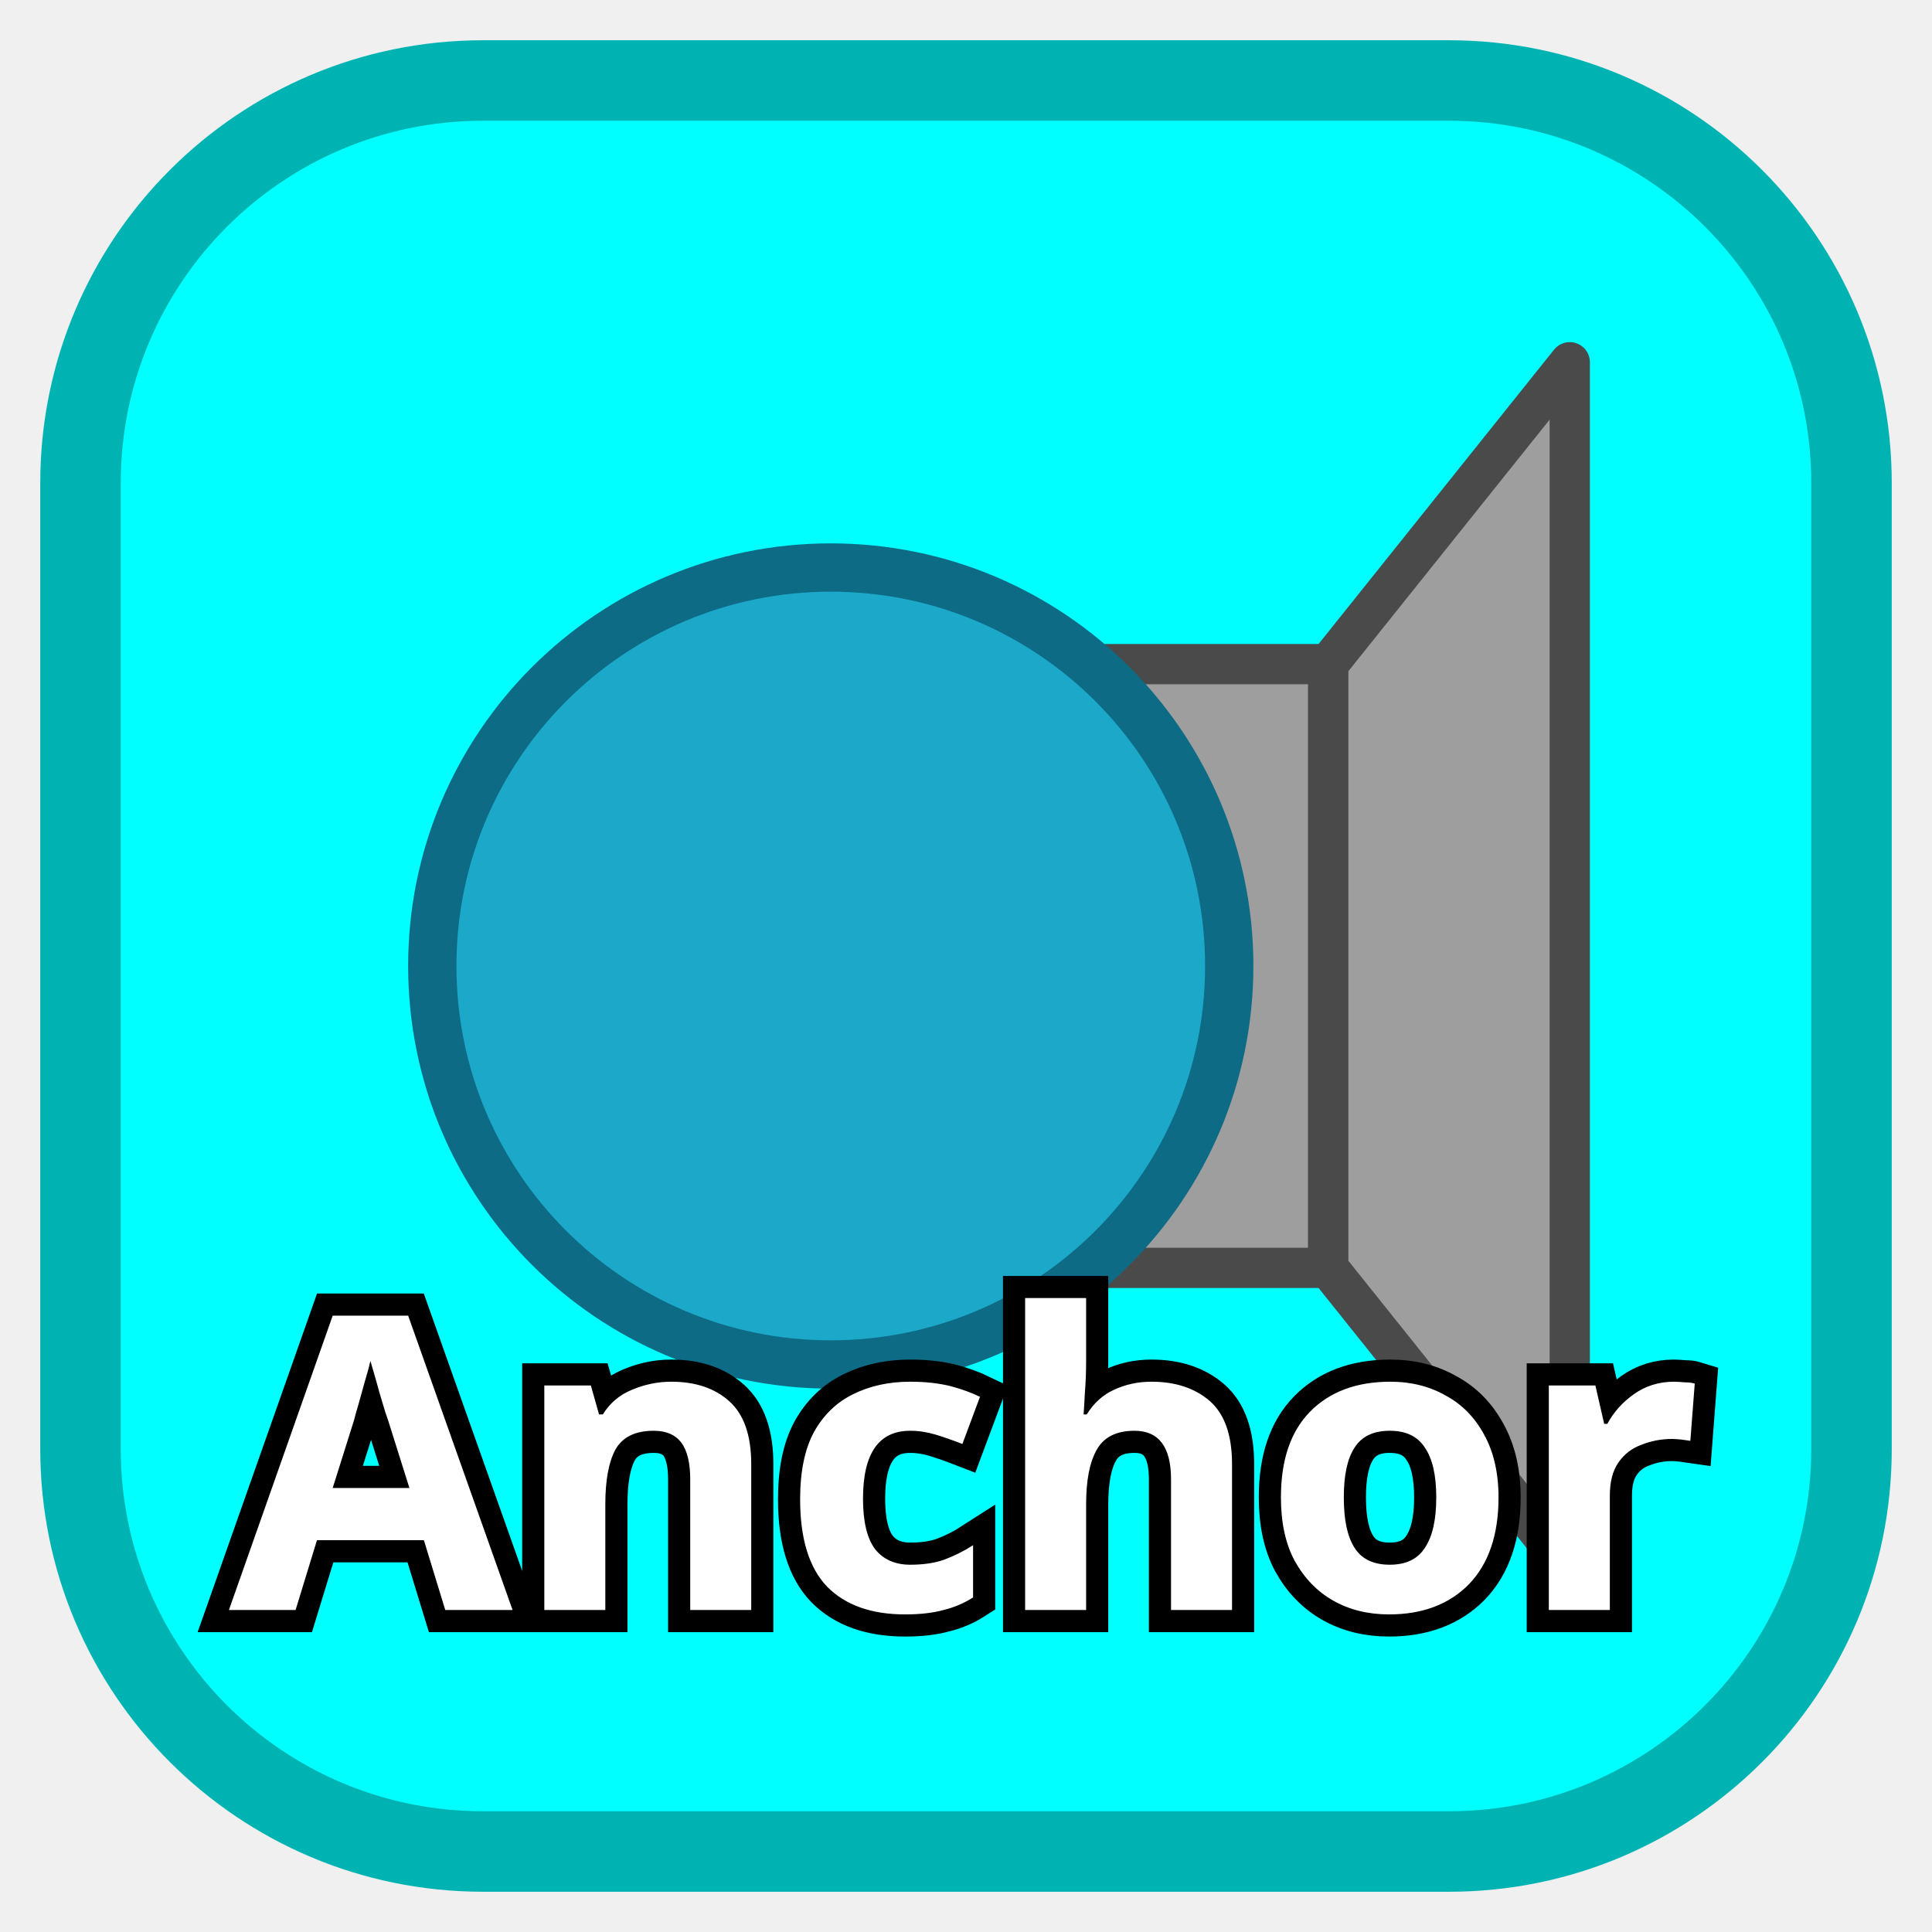
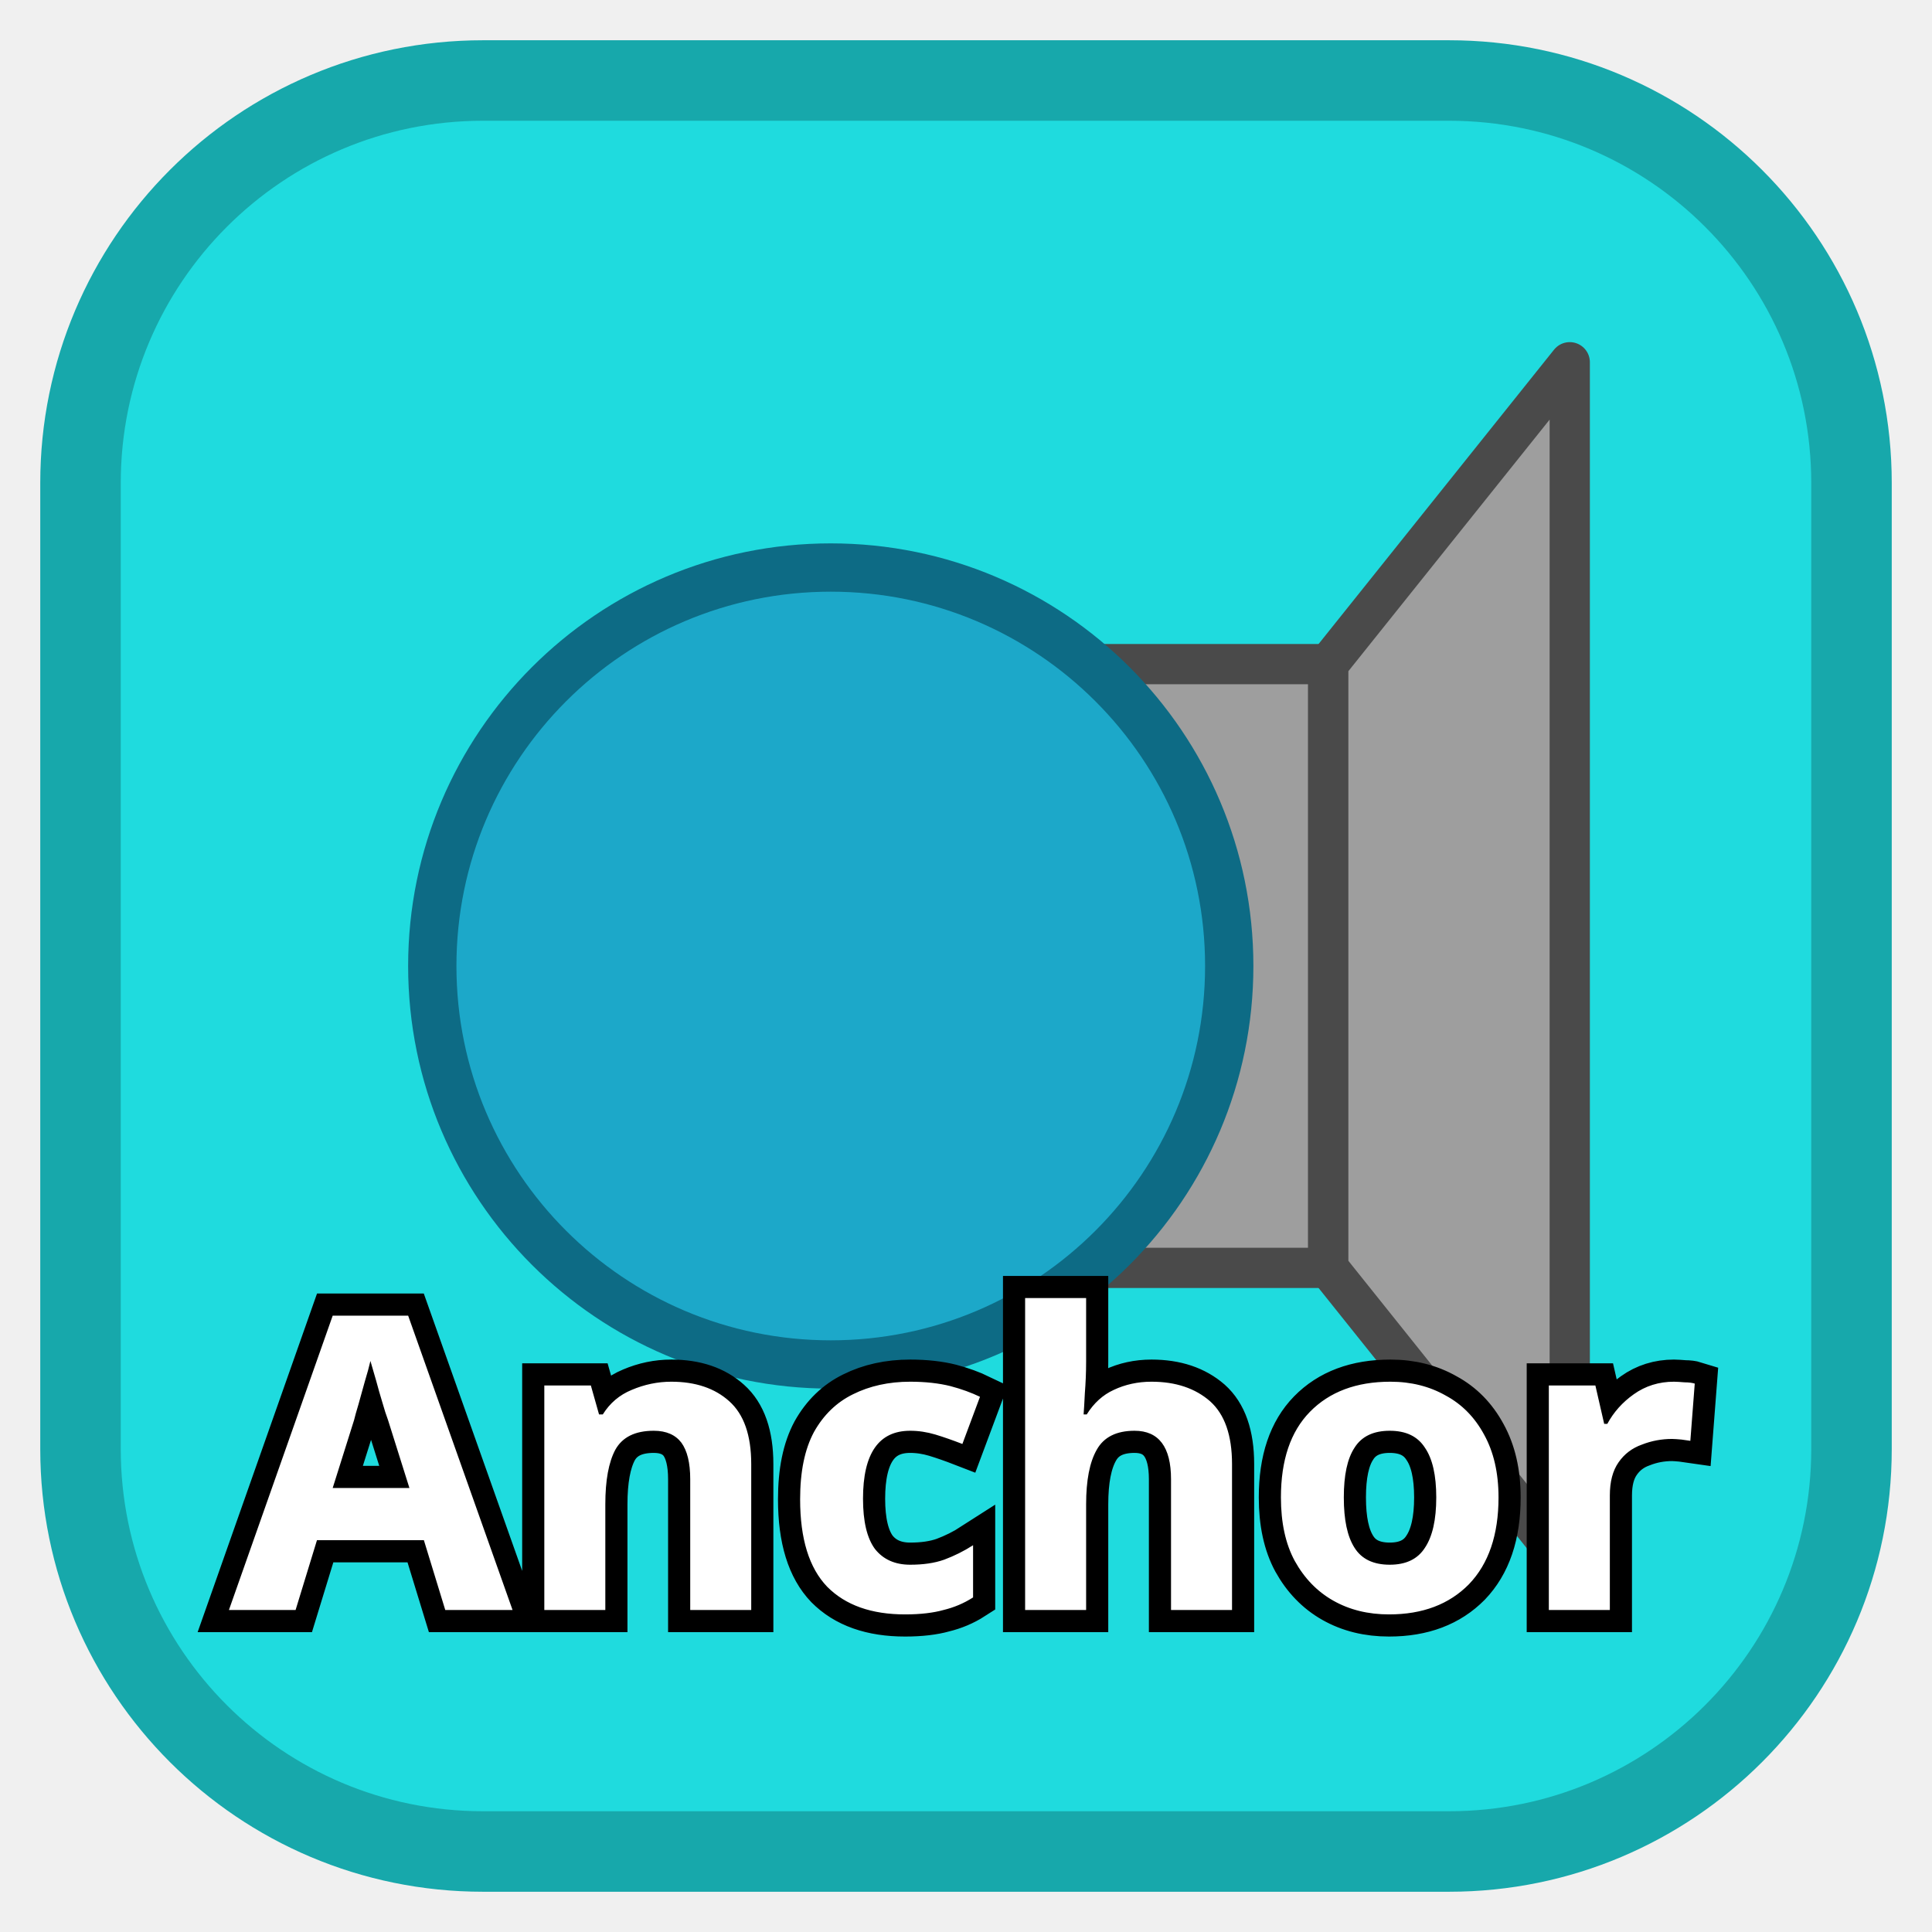
<svg xmlns="http://www.w3.org/2000/svg" viewBox="0 0 48 48" width="48" height="48">
-   <rect x="2" y="2" width="44" height="44" rx="10" ry="10" fill="#00ffff" stroke="#00b3b3" stroke-width="2" />
+   <rect x="2" y="2" width="44" height="44" rx="10" ry="10" fill="#1fdbde" stroke="#17a8ab" stroke-width="2" />
  <rect x="23" y="16.5" width="10" height="15" fill="#9e9e9e" stroke="#4a4a4a" stroke-width="1" />
  <polygon points="33,16.5 33,31.5 39,39 39,9" fill="#9e9e9e" stroke="#4a4a4a" stroke-width="1" stroke-linejoin="round" />
  <circle cx="20.64" cy="24" r="9.9" fill="#1ca8c9" stroke="#0d6b85" stroke-width="1.2" />
  <text x="24" y="40" font-family="Rajdhani, sans-serif" font-size="10.2" font-weight="700" fill="#ffffff" stroke="#000000" stroke-width="1.1" paint-order="stroke fill" text-anchor="middle">Anchor</text>
</svg>
